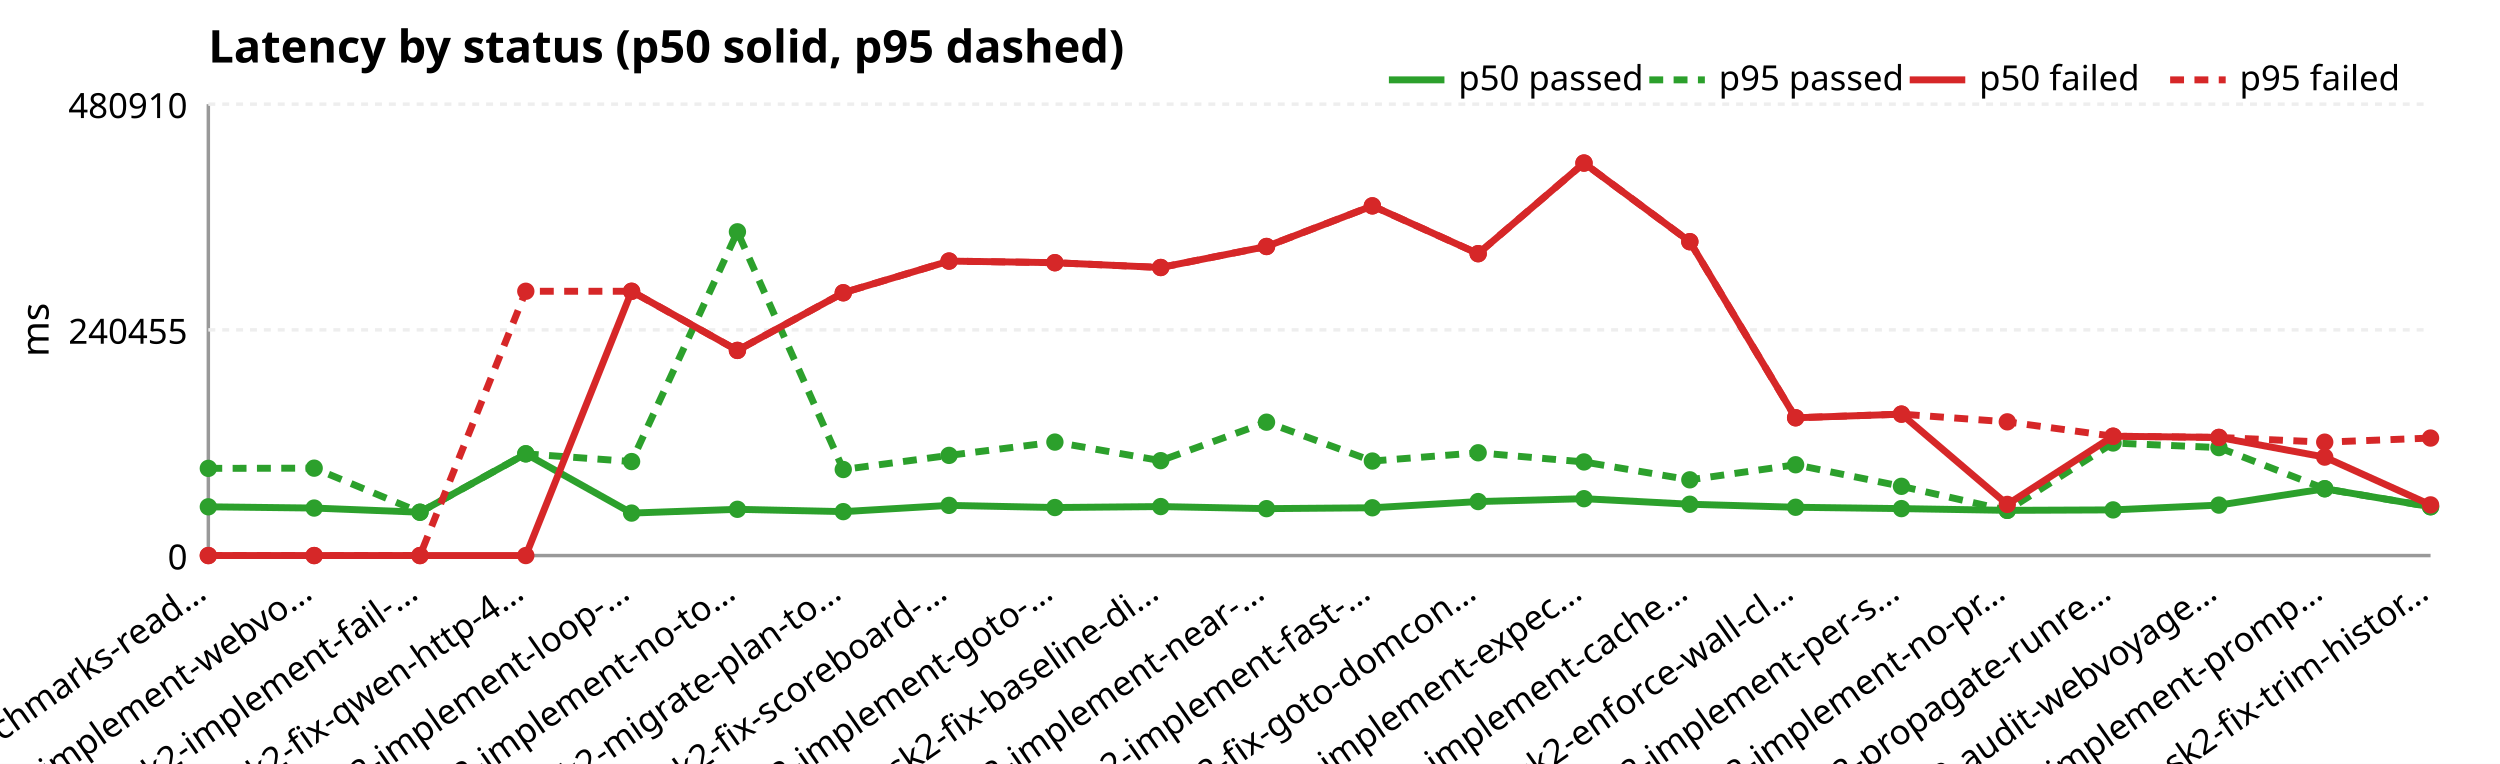
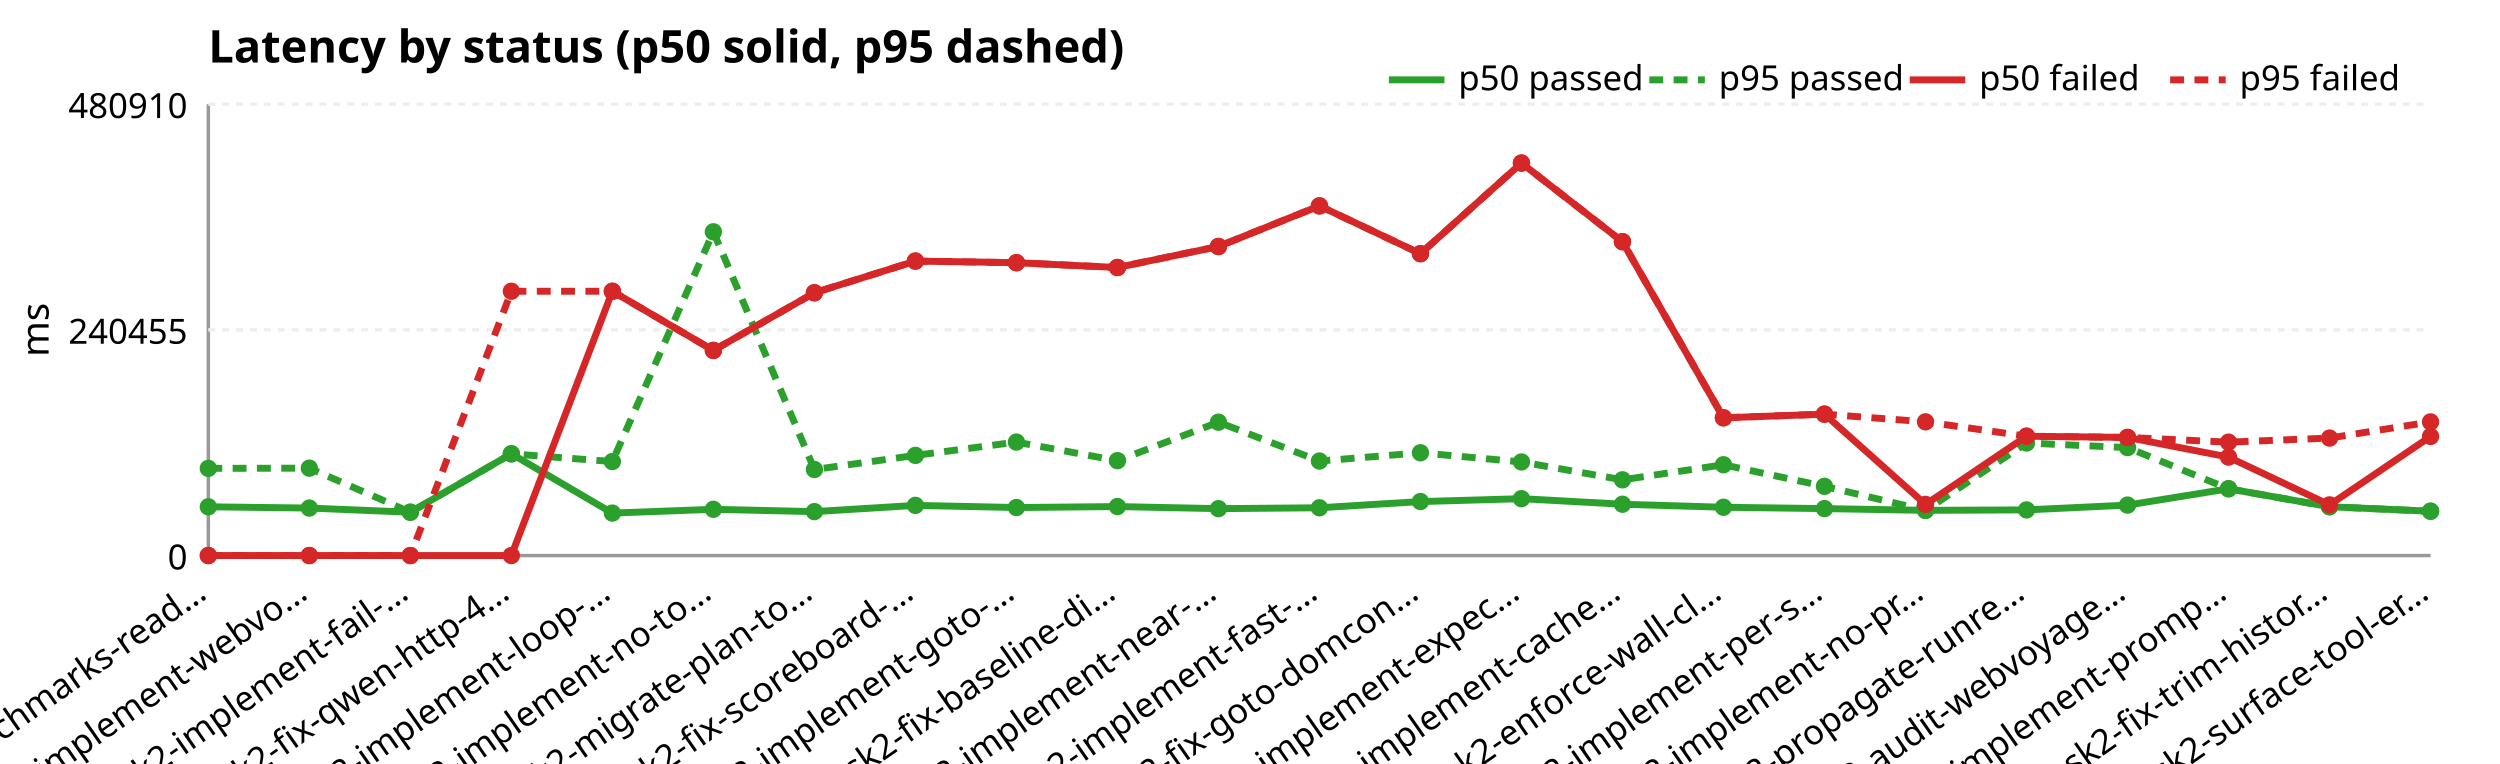
<svg xmlns="http://www.w3.org/2000/svg" viewBox="0 0 720 220" width="720" height="220" font-family="sans-serif">
  <rect width="100%" height="100%" fill="#fff" />
  <text x="60" y="18" font-size="13" font-weight="600">Latency by status (p50 solid, p95 dashed)</text>
  <line x1="60" y1="30" x2="60" y2="160" stroke="#999" />
  <line x1="60" y1="160" x2="700" y2="160" stroke="#999" />
  <text x="54" y="164.0" font-size="10" text-anchor="end" fill="#000">0</text>
  <text x="54" y="99.0" font-size="10" text-anchor="end" fill="#000">240455</text>
  <line x1="60" y1="95.0" x2="700" y2="95.0" stroke="#eee" stroke-dasharray="2,2" />
  <text x="54" y="34.0" font-size="10" text-anchor="end" fill="#000">480910</text>
  <line x1="60" y1="30.0" x2="700" y2="30.0" stroke="#eee" stroke-dasharray="2,2" />
  <text x="14" y="95.0" font-size="11" fill="#000" transform="rotate(-90 14 95.0)" text-anchor="middle">ms</text>
-   <polyline points="60.00,145.96 90.48,146.32 120.95,147.52 151.43,130.70 181.90,147.77 212.38,146.68 242.86,147.35 273.33,145.55 303.81,146.17 334.29,145.89 364.76,146.49 395.24,146.24 425.71,144.45 456.19,143.62 486.67,145.22 517.14,146.09 547.62,146.48 578.10,146.98 608.57,146.85 639.05,145.47 669.52,140.76 700.00,145.94" fill="none" stroke="#2ca02c" stroke-width="2" />
+   <polyline points="60.00,145.96 89.09,146.32 118.18,147.52 147.27,130.70 176.36,147.77 205.45,146.68 234.55,147.35 263.64,145.55 292.73,146.17 321.82,145.89 350.91,146.49 380.00,146.24 409.09,144.45 438.18,143.62 467.27,145.22 496.36,146.09 525.45,146.48 554.55,146.98 583.64,146.85 612.73,145.47 641.82,140.76 670.91,145.94 700.00,147.23" fill="none" stroke="#2ca02c" stroke-width="2" />
  <circle cx="60.00" cy="145.96" r="2.5" fill="#2ca02c" />
-   <circle cx="90.48" cy="146.32" r="2.5" fill="#2ca02c" />
-   <circle cx="120.95" cy="147.52" r="2.5" fill="#2ca02c" />
-   <circle cx="151.43" cy="130.70" r="2.5" fill="#2ca02c" />
-   <circle cx="181.90" cy="147.77" r="2.5" fill="#2ca02c" />
-   <circle cx="212.38" cy="146.68" r="2.5" fill="#2ca02c" />
-   <circle cx="242.86" cy="147.35" r="2.5" fill="#2ca02c" />
-   <circle cx="273.33" cy="145.55" r="2.5" fill="#2ca02c" />
-   <circle cx="303.81" cy="146.17" r="2.5" fill="#2ca02c" />
-   <circle cx="334.29" cy="145.89" r="2.5" fill="#2ca02c" />
-   <circle cx="364.76" cy="146.49" r="2.5" fill="#2ca02c" />
-   <circle cx="395.24" cy="146.24" r="2.5" fill="#2ca02c" />
-   <circle cx="425.71" cy="144.45" r="2.5" fill="#2ca02c" />
-   <circle cx="456.19" cy="143.62" r="2.5" fill="#2ca02c" />
-   <circle cx="486.67" cy="145.22" r="2.5" fill="#2ca02c" />
-   <circle cx="517.14" cy="146.09" r="2.5" fill="#2ca02c" />
-   <circle cx="547.62" cy="146.48" r="2.5" fill="#2ca02c" />
-   <circle cx="578.10" cy="146.98" r="2.5" fill="#2ca02c" />
-   <circle cx="608.57" cy="146.85" r="2.5" fill="#2ca02c" />
-   <circle cx="639.05" cy="145.47" r="2.5" fill="#2ca02c" />
-   <circle cx="669.52" cy="140.76" r="2.5" fill="#2ca02c" />
-   <circle cx="700.00" cy="145.94" r="2.5" fill="#2ca02c" />
-   <polyline points="60.00,134.89 90.48,134.83 120.95,147.52 151.43,130.70 181.90,132.93 212.38,66.76 242.86,135.22 273.33,131.15 303.81,127.32 334.29,132.67 364.76,121.59 395.24,132.78 425.71,130.40 456.19,133.04 486.67,138.19 517.14,133.85 547.62,140.06 578.10,146.98 608.57,127.58 639.05,128.91 669.52,140.76 700.00,145.94" fill="none" stroke="#2ca02c" stroke-width="2" stroke-dasharray="4,3" />
+   <circle cx="89.09" cy="146.32" r="2.5" fill="#2ca02c" />
+   <circle cx="118.18" cy="147.52" r="2.5" fill="#2ca02c" />
+   <circle cx="147.27" cy="130.70" r="2.5" fill="#2ca02c" />
+   <circle cx="176.36" cy="147.77" r="2.5" fill="#2ca02c" />
+   <circle cx="205.45" cy="146.68" r="2.5" fill="#2ca02c" />
+   <circle cx="234.55" cy="147.35" r="2.5" fill="#2ca02c" />
+   <circle cx="263.64" cy="145.55" r="2.5" fill="#2ca02c" />
+   <circle cx="292.73" cy="146.17" r="2.5" fill="#2ca02c" />
+   <circle cx="321.82" cy="145.89" r="2.5" fill="#2ca02c" />
+   <circle cx="350.91" cy="146.49" r="2.5" fill="#2ca02c" />
+   <circle cx="380.00" cy="146.24" r="2.5" fill="#2ca02c" />
+   <circle cx="409.09" cy="144.45" r="2.5" fill="#2ca02c" />
+   <circle cx="438.18" cy="143.62" r="2.5" fill="#2ca02c" />
+   <circle cx="467.27" cy="145.22" r="2.5" fill="#2ca02c" />
+   <circle cx="496.36" cy="146.09" r="2.5" fill="#2ca02c" />
+   <circle cx="525.45" cy="146.48" r="2.5" fill="#2ca02c" />
+   <circle cx="554.55" cy="146.98" r="2.5" fill="#2ca02c" />
+   <circle cx="583.64" cy="146.85" r="2.5" fill="#2ca02c" />
+   <circle cx="612.73" cy="145.47" r="2.5" fill="#2ca02c" />
+   <circle cx="641.82" cy="140.76" r="2.5" fill="#2ca02c" />
+   <circle cx="670.91" cy="145.94" r="2.5" fill="#2ca02c" />
+   <circle cx="700.00" cy="147.23" r="2.5" fill="#2ca02c" />
+   <polyline points="60.00,134.89 89.09,134.83 118.18,147.52 147.27,130.70 176.36,132.93 205.45,66.76 234.55,135.22 263.64,131.15 292.73,127.32 321.82,132.67 350.91,121.59 380.00,132.78 409.09,130.40 438.18,133.04 467.27,138.19 496.36,133.85 525.45,140.06 554.55,146.98 583.64,127.58 612.73,128.91 641.82,140.76 670.91,145.94 700.00,147.23" fill="none" stroke="#2ca02c" stroke-width="2" stroke-dasharray="4,3" />
  <circle cx="60.00" cy="134.89" r="2.5" fill="#2ca02c" />
-   <circle cx="90.48" cy="134.83" r="2.5" fill="#2ca02c" />
-   <circle cx="120.95" cy="147.52" r="2.5" fill="#2ca02c" />
-   <circle cx="151.43" cy="130.70" r="2.5" fill="#2ca02c" />
-   <circle cx="181.90" cy="132.93" r="2.5" fill="#2ca02c" />
-   <circle cx="212.38" cy="66.76" r="2.5" fill="#2ca02c" />
-   <circle cx="242.86" cy="135.22" r="2.5" fill="#2ca02c" />
-   <circle cx="273.33" cy="131.15" r="2.5" fill="#2ca02c" />
-   <circle cx="303.81" cy="127.32" r="2.5" fill="#2ca02c" />
-   <circle cx="334.29" cy="132.67" r="2.5" fill="#2ca02c" />
-   <circle cx="364.76" cy="121.59" r="2.5" fill="#2ca02c" />
-   <circle cx="395.24" cy="132.78" r="2.5" fill="#2ca02c" />
-   <circle cx="425.71" cy="130.40" r="2.5" fill="#2ca02c" />
-   <circle cx="456.19" cy="133.04" r="2.5" fill="#2ca02c" />
-   <circle cx="486.67" cy="138.19" r="2.5" fill="#2ca02c" />
-   <circle cx="517.14" cy="133.85" r="2.5" fill="#2ca02c" />
-   <circle cx="547.62" cy="140.06" r="2.5" fill="#2ca02c" />
-   <circle cx="578.10" cy="146.98" r="2.5" fill="#2ca02c" />
-   <circle cx="608.57" cy="127.58" r="2.5" fill="#2ca02c" />
-   <circle cx="639.05" cy="128.91" r="2.5" fill="#2ca02c" />
-   <circle cx="669.52" cy="140.76" r="2.5" fill="#2ca02c" />
-   <circle cx="700.00" cy="145.94" r="2.5" fill="#2ca02c" />
-   <polyline points="60.00,160.00 90.48,160.00 120.95,160.00 151.43,160.00 181.90,83.89 212.38,100.92 242.86,84.32 273.33,75.19 303.81,75.66 334.29,77.04 364.76,70.99 395.24,59.29 425.71,73.06 456.19,46.96 486.67,69.61 517.14,120.32 547.62,119.27 578.10,145.27 608.57,125.63 639.05,125.98 669.52,131.65 700.00,145.41" fill="none" stroke="#d62728" stroke-width="2" />
+   <circle cx="89.09" cy="134.83" r="2.5" fill="#2ca02c" />
+   <circle cx="118.18" cy="147.52" r="2.5" fill="#2ca02c" />
+   <circle cx="147.27" cy="130.70" r="2.5" fill="#2ca02c" />
+   <circle cx="176.36" cy="132.93" r="2.5" fill="#2ca02c" />
+   <circle cx="205.45" cy="66.76" r="2.5" fill="#2ca02c" />
+   <circle cx="234.55" cy="135.22" r="2.5" fill="#2ca02c" />
+   <circle cx="263.64" cy="131.15" r="2.5" fill="#2ca02c" />
+   <circle cx="292.73" cy="127.32" r="2.5" fill="#2ca02c" />
+   <circle cx="321.82" cy="132.67" r="2.5" fill="#2ca02c" />
+   <circle cx="350.91" cy="121.59" r="2.5" fill="#2ca02c" />
+   <circle cx="380.00" cy="132.78" r="2.5" fill="#2ca02c" />
+   <circle cx="409.09" cy="130.40" r="2.5" fill="#2ca02c" />
+   <circle cx="438.18" cy="133.04" r="2.5" fill="#2ca02c" />
+   <circle cx="467.27" cy="138.19" r="2.5" fill="#2ca02c" />
+   <circle cx="496.36" cy="133.85" r="2.5" fill="#2ca02c" />
+   <circle cx="525.45" cy="140.06" r="2.5" fill="#2ca02c" />
+   <circle cx="554.55" cy="146.98" r="2.5" fill="#2ca02c" />
+   <circle cx="583.64" cy="127.58" r="2.5" fill="#2ca02c" />
+   <circle cx="612.73" cy="128.91" r="2.5" fill="#2ca02c" />
+   <circle cx="641.82" cy="140.76" r="2.5" fill="#2ca02c" />
+   <circle cx="670.91" cy="145.94" r="2.5" fill="#2ca02c" />
+   <circle cx="700.00" cy="147.23" r="2.5" fill="#2ca02c" />
+   <polyline points="60.00,160.00 89.09,160.00 118.18,160.00 147.27,160.00 176.36,83.89 205.45,100.92 234.55,84.32 263.64,75.19 292.73,75.66 321.82,77.04 350.91,70.99 380.00,59.29 409.09,73.06 438.18,46.96 467.27,69.61 496.36,120.32 525.45,119.27 554.55,145.27 583.64,125.63 612.73,125.98 641.82,131.65 670.91,145.41 700.00,125.70" fill="none" stroke="#d62728" stroke-width="2" />
  <circle cx="60.00" cy="160.00" r="2.5" fill="#d62728" />
-   <circle cx="90.48" cy="160.00" r="2.5" fill="#d62728" />
-   <circle cx="120.95" cy="160.00" r="2.5" fill="#d62728" />
-   <circle cx="151.43" cy="160.00" r="2.5" fill="#d62728" />
-   <circle cx="181.90" cy="83.89" r="2.5" fill="#d62728" />
-   <circle cx="212.38" cy="100.92" r="2.5" fill="#d62728" />
-   <circle cx="242.86" cy="84.32" r="2.5" fill="#d62728" />
-   <circle cx="273.33" cy="75.19" r="2.5" fill="#d62728" />
-   <circle cx="303.81" cy="75.66" r="2.5" fill="#d62728" />
-   <circle cx="334.29" cy="77.04" r="2.5" fill="#d62728" />
-   <circle cx="364.76" cy="70.99" r="2.5" fill="#d62728" />
-   <circle cx="395.24" cy="59.29" r="2.5" fill="#d62728" />
-   <circle cx="425.71" cy="73.06" r="2.5" fill="#d62728" />
-   <circle cx="456.19" cy="46.96" r="2.5" fill="#d62728" />
-   <circle cx="486.67" cy="69.61" r="2.5" fill="#d62728" />
-   <circle cx="517.14" cy="120.32" r="2.5" fill="#d62728" />
-   <circle cx="547.62" cy="119.27" r="2.5" fill="#d62728" />
-   <circle cx="578.10" cy="145.27" r="2.5" fill="#d62728" />
-   <circle cx="608.57" cy="125.63" r="2.5" fill="#d62728" />
-   <circle cx="639.05" cy="125.98" r="2.5" fill="#d62728" />
-   <circle cx="669.52" cy="131.65" r="2.5" fill="#d62728" />
-   <circle cx="700.00" cy="145.41" r="2.5" fill="#d62728" />
-   <polyline points="60.00,160.00 90.48,160.00 120.95,160.00 151.43,83.88 181.90,83.89 212.38,100.92 242.86,84.32 273.33,75.19 303.81,75.66 334.29,77.04 364.76,70.99 395.24,59.29 425.71,73.06 456.19,46.96 486.67,69.61 517.14,120.32 547.62,119.27 578.10,121.49 608.57,125.63 639.05,125.98 669.52,127.34 700.00,126.16" fill="none" stroke="#d62728" stroke-width="2" stroke-dasharray="4,3" />
+   <circle cx="89.09" cy="160.00" r="2.5" fill="#d62728" />
+   <circle cx="118.18" cy="160.00" r="2.5" fill="#d62728" />
+   <circle cx="147.27" cy="160.00" r="2.5" fill="#d62728" />
+   <circle cx="176.36" cy="83.89" r="2.5" fill="#d62728" />
+   <circle cx="205.45" cy="100.92" r="2.5" fill="#d62728" />
+   <circle cx="234.55" cy="84.32" r="2.5" fill="#d62728" />
+   <circle cx="263.64" cy="75.19" r="2.5" fill="#d62728" />
+   <circle cx="292.73" cy="75.66" r="2.5" fill="#d62728" />
+   <circle cx="321.82" cy="77.04" r="2.5" fill="#d62728" />
+   <circle cx="350.91" cy="70.99" r="2.5" fill="#d62728" />
+   <circle cx="380.00" cy="59.29" r="2.5" fill="#d62728" />
+   <circle cx="409.09" cy="73.06" r="2.5" fill="#d62728" />
+   <circle cx="438.18" cy="46.96" r="2.5" fill="#d62728" />
+   <circle cx="467.27" cy="69.61" r="2.5" fill="#d62728" />
+   <circle cx="496.36" cy="120.32" r="2.5" fill="#d62728" />
+   <circle cx="525.45" cy="119.27" r="2.5" fill="#d62728" />
+   <circle cx="554.55" cy="145.27" r="2.5" fill="#d62728" />
+   <circle cx="583.64" cy="125.63" r="2.5" fill="#d62728" />
+   <circle cx="612.73" cy="125.98" r="2.5" fill="#d62728" />
+   <circle cx="641.82" cy="131.65" r="2.5" fill="#d62728" />
+   <circle cx="670.91" cy="145.41" r="2.5" fill="#d62728" />
+   <circle cx="700.00" cy="125.70" r="2.5" fill="#d62728" />
+   <polyline points="60.00,160.00 89.09,160.00 118.18,160.00 147.27,83.88 176.36,83.89 205.45,100.92 234.55,84.32 263.64,75.19 292.73,75.66 321.82,77.04 350.91,70.99 380.00,59.29 409.09,73.06 438.18,46.96 467.27,69.61 496.36,120.32 525.45,119.27 554.55,121.49 583.64,125.63 612.73,125.98 641.82,127.34 670.91,126.16 700.00,121.51" fill="none" stroke="#d62728" stroke-width="2" stroke-dasharray="4,3" />
  <circle cx="60.00" cy="160.00" r="2.5" fill="#d62728" />
-   <circle cx="90.48" cy="160.00" r="2.5" fill="#d62728" />
-   <circle cx="120.95" cy="160.00" r="2.5" fill="#d62728" />
-   <circle cx="151.43" cy="83.88" r="2.5" fill="#d62728" />
-   <circle cx="181.90" cy="83.89" r="2.5" fill="#d62728" />
-   <circle cx="212.38" cy="100.92" r="2.5" fill="#d62728" />
-   <circle cx="242.86" cy="84.32" r="2.5" fill="#d62728" />
-   <circle cx="273.33" cy="75.19" r="2.5" fill="#d62728" />
-   <circle cx="303.81" cy="75.66" r="2.5" fill="#d62728" />
-   <circle cx="334.29" cy="77.04" r="2.5" fill="#d62728" />
-   <circle cx="364.76" cy="70.99" r="2.5" fill="#d62728" />
-   <circle cx="395.24" cy="59.29" r="2.5" fill="#d62728" />
-   <circle cx="425.71" cy="73.06" r="2.5" fill="#d62728" />
-   <circle cx="456.19" cy="46.96" r="2.5" fill="#d62728" />
-   <circle cx="486.67" cy="69.61" r="2.5" fill="#d62728" />
-   <circle cx="517.14" cy="120.32" r="2.5" fill="#d62728" />
-   <circle cx="547.62" cy="119.27" r="2.5" fill="#d62728" />
-   <circle cx="578.10" cy="121.49" r="2.5" fill="#d62728" />
-   <circle cx="608.57" cy="125.63" r="2.5" fill="#d62728" />
-   <circle cx="639.05" cy="125.98" r="2.5" fill="#d62728" />
-   <circle cx="669.52" cy="127.34" r="2.5" fill="#d62728" />
-   <circle cx="700.00" cy="126.16" r="2.5" fill="#d62728" />
+   <circle cx="89.09" cy="160.00" r="2.5" fill="#d62728" />
+   <circle cx="118.18" cy="160.00" r="2.5" fill="#d62728" />
+   <circle cx="147.27" cy="83.88" r="2.5" fill="#d62728" />
+   <circle cx="176.36" cy="83.89" r="2.5" fill="#d62728" />
+   <circle cx="205.45" cy="100.92" r="2.5" fill="#d62728" />
+   <circle cx="234.55" cy="84.32" r="2.5" fill="#d62728" />
+   <circle cx="263.64" cy="75.19" r="2.5" fill="#d62728" />
+   <circle cx="292.73" cy="75.66" r="2.5" fill="#d62728" />
+   <circle cx="321.82" cy="77.04" r="2.5" fill="#d62728" />
+   <circle cx="350.91" cy="70.99" r="2.5" fill="#d62728" />
+   <circle cx="380.00" cy="59.29" r="2.5" fill="#d62728" />
+   <circle cx="409.09" cy="73.06" r="2.5" fill="#d62728" />
+   <circle cx="438.18" cy="46.96" r="2.5" fill="#d62728" />
+   <circle cx="467.27" cy="69.61" r="2.5" fill="#d62728" />
+   <circle cx="496.36" cy="120.32" r="2.5" fill="#d62728" />
+   <circle cx="525.45" cy="119.27" r="2.5" fill="#d62728" />
+   <circle cx="554.55" cy="121.49" r="2.5" fill="#d62728" />
+   <circle cx="583.64" cy="125.63" r="2.5" fill="#d62728" />
+   <circle cx="612.73" cy="125.98" r="2.5" fill="#d62728" />
+   <circle cx="641.82" cy="127.34" r="2.5" fill="#d62728" />
+   <circle cx="670.91" cy="126.16" r="2.5" fill="#d62728" />
+   <circle cx="700.00" cy="121.51" r="2.5" fill="#d62728" />
  <line x1="400" y1="23" x2="416" y2="23" stroke="#2ca02c" stroke-width="2" />
  <text x="420" y="26" font-size="10" fill="#000">p50 passed</text>
  <line x1="475" y1="23" x2="491" y2="23" stroke="#2ca02c" stroke-width="2" stroke-dasharray="4,3" />
  <text x="495" y="26" font-size="10" fill="#000">p95 passed</text>
  <line x1="550" y1="23" x2="566" y2="23" stroke="#d62728" stroke-width="2" />
  <text x="570" y="26" font-size="10" fill="#000">p50 failed</text>
  <line x1="625" y1="23" x2="641" y2="23" stroke="#d62728" stroke-width="2" stroke-dasharray="4,3" />
  <text x="645" y="26" font-size="10" fill="#000">p95 failed</text>
  <text x="60.00" y="172" font-size="10" fill="#000" text-anchor="end" transform="rotate(-35 60.00 172)">task2-benchmarks-read…</text>
-   <text x="90.48" y="172" font-size="10" fill="#000" text-anchor="end" transform="rotate(-35 90.48 172)">task2-implement-webvo…</text>
-   <text x="120.95" y="172" font-size="10" fill="#000" text-anchor="end" transform="rotate(-35 120.95 172)">task2-implement-fail-…</text>
-   <text x="151.43" y="172" font-size="10" fill="#000" text-anchor="end" transform="rotate(-35 151.43 172)">task2-fix-qwen-http-4…</text>
-   <text x="181.90" y="172" font-size="10" fill="#000" text-anchor="end" transform="rotate(-35 181.90 172)">task2-implement-loop-…</text>
-   <text x="212.38" y="172" font-size="10" fill="#000" text-anchor="end" transform="rotate(-35 212.38 172)">task2-implement-no-to…</text>
-   <text x="242.86" y="172" font-size="10" fill="#000" text-anchor="end" transform="rotate(-35 242.86 172)">task2-migrate-plan-to…</text>
-   <text x="273.33" y="172" font-size="10" fill="#000" text-anchor="end" transform="rotate(-35 273.33 172)">task2-fix-scoreboard-…</text>
-   <text x="303.81" y="172" font-size="10" fill="#000" text-anchor="end" transform="rotate(-35 303.81 172)">task2-implement-goto-…</text>
-   <text x="334.29" y="172" font-size="10" fill="#000" text-anchor="end" transform="rotate(-35 334.29 172)">task2-fix-baseline-di…</text>
-   <text x="364.76" y="172" font-size="10" fill="#000" text-anchor="end" transform="rotate(-35 364.76 172)">task2-implement-near-…</text>
-   <text x="395.24" y="172" font-size="10" fill="#000" text-anchor="end" transform="rotate(-35 395.24 172)">task2-implement-fast-…</text>
-   <text x="425.71" y="172" font-size="10" fill="#000" text-anchor="end" transform="rotate(-35 425.71 172)">task2-fix-goto-domcon…</text>
-   <text x="456.19" y="172" font-size="10" fill="#000" text-anchor="end" transform="rotate(-35 456.19 172)">task2-implement-expec…</text>
-   <text x="486.67" y="172" font-size="10" fill="#000" text-anchor="end" transform="rotate(-35 486.67 172)">task2-implement-cache…</text>
-   <text x="517.14" y="172" font-size="10" fill="#000" text-anchor="end" transform="rotate(-35 517.14 172)">task2-enforce-wall-cl…</text>
-   <text x="547.62" y="172" font-size="10" fill="#000" text-anchor="end" transform="rotate(-35 547.62 172)">task2-implement-per-s…</text>
-   <text x="578.10" y="172" font-size="10" fill="#000" text-anchor="end" transform="rotate(-35 578.10 172)">task2-implement-no-pr…</text>
-   <text x="608.57" y="172" font-size="10" fill="#000" text-anchor="end" transform="rotate(-35 608.57 172)">task2-propagate-runre…</text>
-   <text x="639.05" y="172" font-size="10" fill="#000" text-anchor="end" transform="rotate(-35 639.05 172)">task2-audit-webvoyage…</text>
-   <text x="669.52" y="172" font-size="10" fill="#000" text-anchor="end" transform="rotate(-35 669.52 172)">task2-implement-promp…</text>
-   <text x="700.00" y="172" font-size="10" fill="#000" text-anchor="end" transform="rotate(-35 700.00 172)">task2-fix-trim-histor…</text>
+   <text x="89.09" y="172" font-size="10" fill="#000" text-anchor="end" transform="rotate(-35 89.09 172)">task2-implement-webvo…</text>
+   <text x="118.18" y="172" font-size="10" fill="#000" text-anchor="end" transform="rotate(-35 118.18 172)">task2-implement-fail-…</text>
+   <text x="147.27" y="172" font-size="10" fill="#000" text-anchor="end" transform="rotate(-35 147.27 172)">task2-fix-qwen-http-4…</text>
+   <text x="176.36" y="172" font-size="10" fill="#000" text-anchor="end" transform="rotate(-35 176.36 172)">task2-implement-loop-…</text>
+   <text x="205.45" y="172" font-size="10" fill="#000" text-anchor="end" transform="rotate(-35 205.45 172)">task2-implement-no-to…</text>
+   <text x="234.55" y="172" font-size="10" fill="#000" text-anchor="end" transform="rotate(-35 234.55 172)">task2-migrate-plan-to…</text>
+   <text x="263.64" y="172" font-size="10" fill="#000" text-anchor="end" transform="rotate(-35 263.64 172)">task2-fix-scoreboard-…</text>
+   <text x="292.73" y="172" font-size="10" fill="#000" text-anchor="end" transform="rotate(-35 292.73 172)">task2-implement-goto-…</text>
+   <text x="321.82" y="172" font-size="10" fill="#000" text-anchor="end" transform="rotate(-35 321.82 172)">task2-fix-baseline-di…</text>
+   <text x="350.91" y="172" font-size="10" fill="#000" text-anchor="end" transform="rotate(-35 350.91 172)">task2-implement-near-…</text>
+   <text x="380.00" y="172" font-size="10" fill="#000" text-anchor="end" transform="rotate(-35 380.00 172)">task2-implement-fast-…</text>
+   <text x="409.09" y="172" font-size="10" fill="#000" text-anchor="end" transform="rotate(-35 409.09 172)">task2-fix-goto-domcon…</text>
+   <text x="438.18" y="172" font-size="10" fill="#000" text-anchor="end" transform="rotate(-35 438.18 172)">task2-implement-expec…</text>
+   <text x="467.27" y="172" font-size="10" fill="#000" text-anchor="end" transform="rotate(-35 467.27 172)">task2-implement-cache…</text>
+   <text x="496.36" y="172" font-size="10" fill="#000" text-anchor="end" transform="rotate(-35 496.36 172)">task2-enforce-wall-cl…</text>
+   <text x="525.45" y="172" font-size="10" fill="#000" text-anchor="end" transform="rotate(-35 525.45 172)">task2-implement-per-s…</text>
+   <text x="554.55" y="172" font-size="10" fill="#000" text-anchor="end" transform="rotate(-35 554.55 172)">task2-implement-no-pr…</text>
+   <text x="583.64" y="172" font-size="10" fill="#000" text-anchor="end" transform="rotate(-35 583.64 172)">task2-propagate-runre…</text>
+   <text x="612.73" y="172" font-size="10" fill="#000" text-anchor="end" transform="rotate(-35 612.73 172)">task2-audit-webvoyage…</text>
+   <text x="641.82" y="172" font-size="10" fill="#000" text-anchor="end" transform="rotate(-35 641.82 172)">task2-implement-promp…</text>
+   <text x="670.91" y="172" font-size="10" fill="#000" text-anchor="end" transform="rotate(-35 670.91 172)">task2-fix-trim-histor…</text>
+   <text x="700.00" y="172" font-size="10" fill="#000" text-anchor="end" transform="rotate(-35 700.00 172)">task2-surface-tool-er…</text>
</svg>
